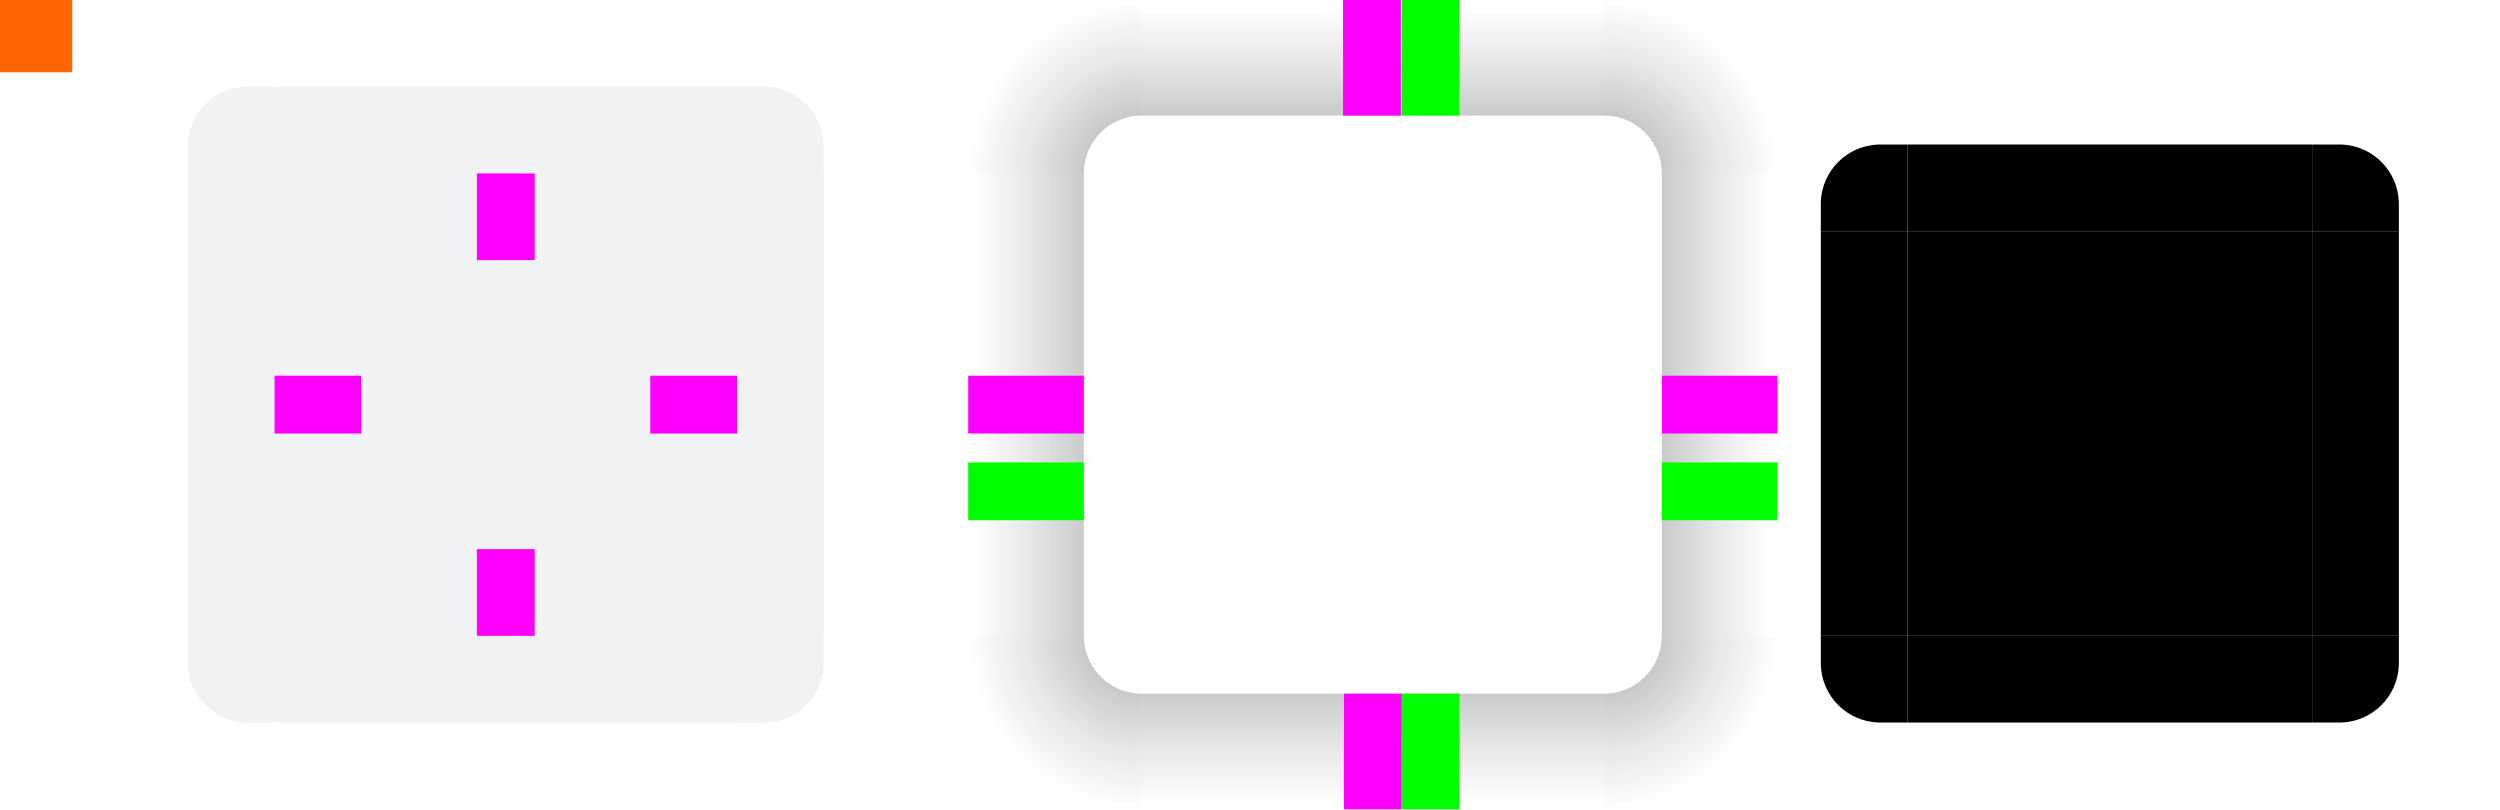
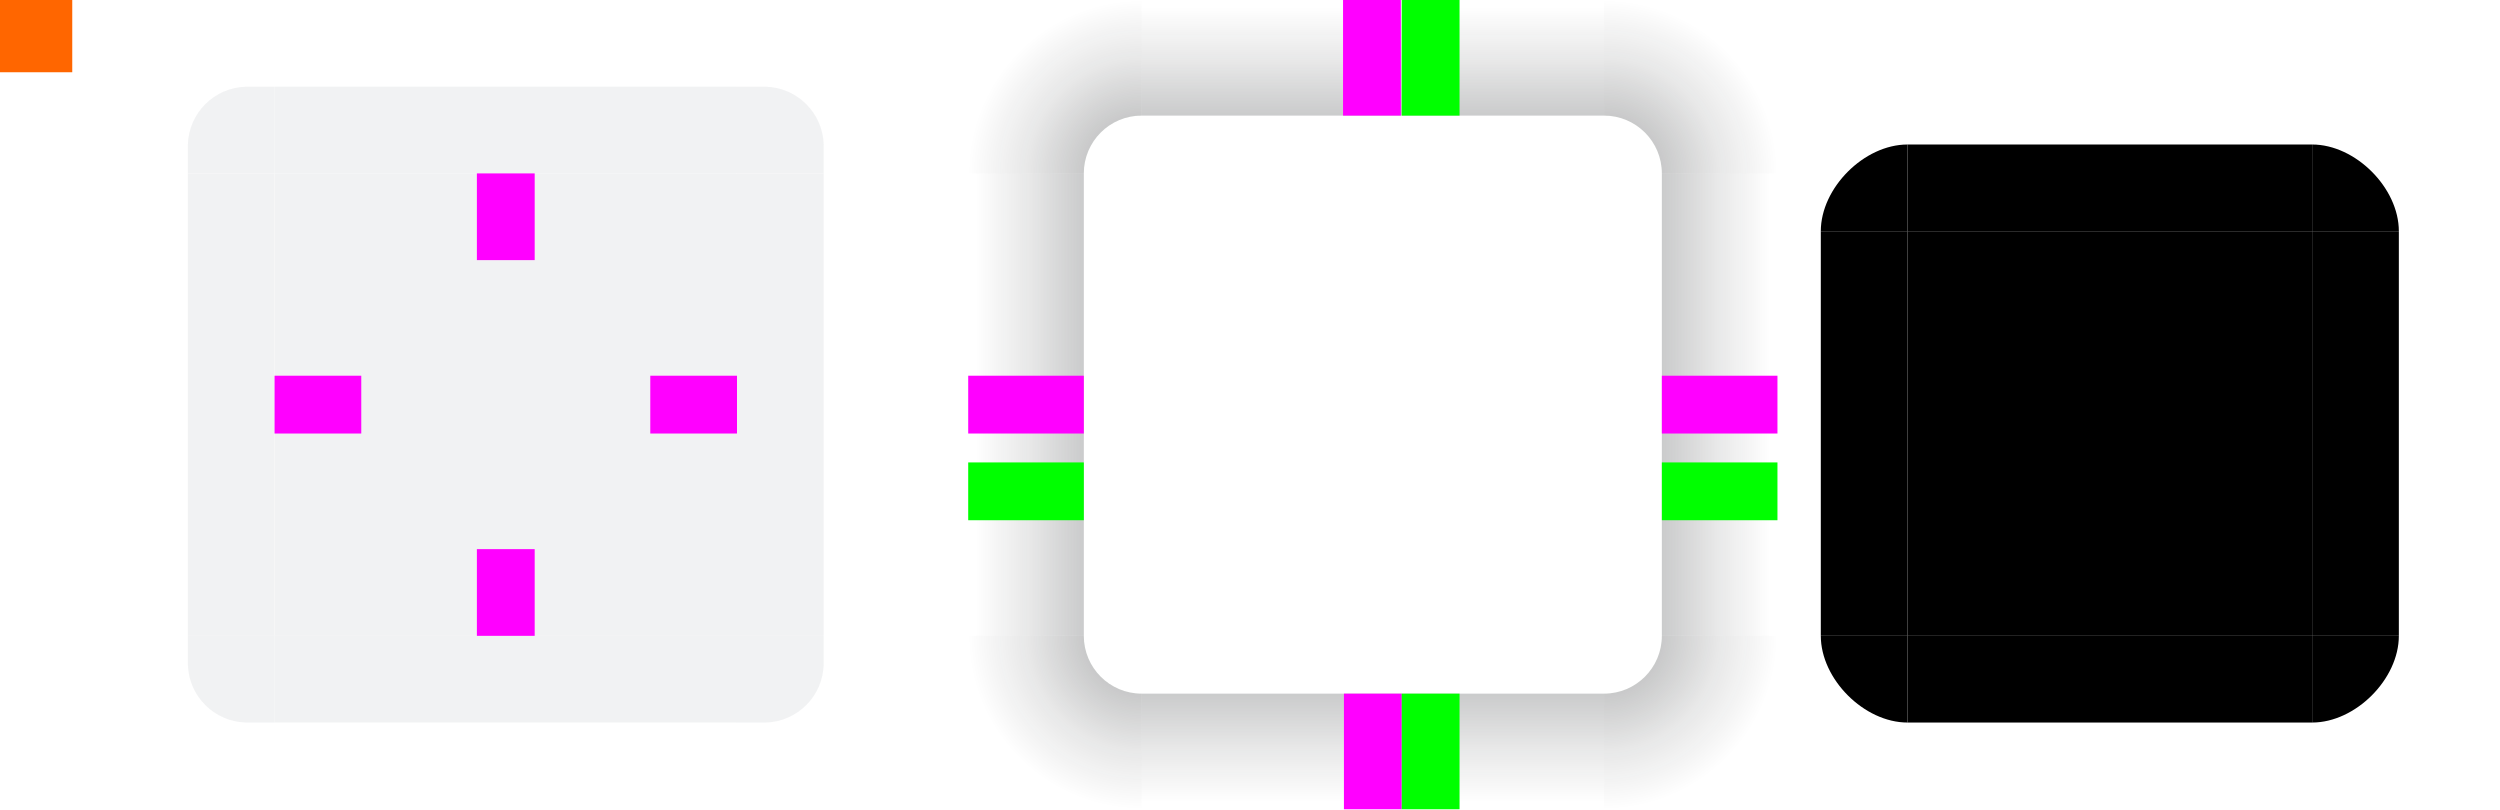
<svg xmlns="http://www.w3.org/2000/svg" xmlns:xlink="http://www.w3.org/1999/xlink" width="173" height="56" viewBox="0 0 173 56" id="svg2" version="1.1">
  <style type="text/css" id="current-color-scheme">
      .ColorScheme-Text {
        color:#31363b;
        stop-color:#31363b;
      }
      .ColorScheme-Background {
        color:#eff0f1;
        stop-color:#eff0f1;
      }
      .ColorScheme-Highlight {
        color:#3daee9;
        stop-color:#3daee9;
      }
      .ColorScheme-ViewText {
        color:#31363b;
        stop-color:#31363b;
      }
      .ColorScheme-ViewBackground {
        color:#fcfcfc;
        stop-color:#fcfcfc;
      }
      .ColorScheme-ViewHover {
        color:#93cee9;
        stop-color:#93cee9;
      }
      .ColorScheme-ViewFocus{
        color:#3daee9;
        stop-color:#3daee9;
      }
      .ColorScheme-ButtonText {
        color:#31363b;
        stop-color:#31363b;
      }
      .ColorScheme-ButtonBackground {
        color:#eff0f1;
        stop-color:#eff0f1;
      }
      .ColorScheme-ButtonHover {
        color:#93cee9;
        stop-color:#93cee9;
      }
      .ColorScheme-ButtonFocus{
        color:#3daee9;
        stop-color:#3daee9;
      }
      </style>
  <defs id="defs4">
    <style type="text/css" id="style22">
      .ColorScheme-Text {
        color:#31363b;
      }
      .ColorScheme-Background {
        color:#eff0f1;
      }
      .ColorScheme-Highlight {
        color:#3daee9;
      }
      .ColorScheme-ViewText {
        color:#31363b;
      }
      .ColorScheme-ViewBackground {
        color:#fcfcfc;
      }
      .ColorScheme-ViewHover {
        color:#93cee9;
      }
      .ColorScheme-ViewFocus{
        color:#3daee9;
      }
      .ColorScheme-ButtonText {
        color:#31363b;
      }
      .ColorScheme-ButtonBackground {
        color:#eff0f1;
      }
      .ColorScheme-ButtonHover {
        color:#93cee9;
      }
      .ColorScheme-ButtonFocus{
        color:#3daee9;
      }
      </style>
    <style id="current-color-scheme-2" type="text/css">
      .ColorScheme-Text {
        color:#7B7C7E;
      }
      .ColorScheme-Background{
        color:#EFF0F1;
      }
      .ColorScheme-Highlight{
        color:#3DAEE6;
      }
      .ColorScheme-ViewText {
        color:#7B7C7E;
      }
      .ColorScheme-ViewBackground{
        color:#FCFCFC;
      }
      .ColorScheme-ViewHover {
        color:#3DAEE6;
      }
      .ColorScheme-ViewFocus{
        color:#1E92FF;
      }
      .ColorScheme-ButtonText {
        color:#7B7C7E;
      }
      .ColorScheme-ButtonBackground{
        color:#EFF0F1;
      }
      .ColorScheme-ButtonHover {
        color:#3DAEE6;
      }
      .ColorScheme-ButtonFocus{
        color:#1E92FF;
      }
</style>
    <linearGradient id="linearGradient3828-0">
      <stop id="stop3830-7" offset="0" style="stop-color:#232629;stop-opacity:0.239" />
      <stop style="stop-color:#1a1c1e;stop-opacity:0.239" offset="0.33" id="stop3836-9" />
      <stop style="stop-color:#111314;stop-opacity:0.098" offset="0.66" id="stop3832-0" />
      <stop id="stop3834-0" offset="1" style="stop-color:#000000;stop-opacity:0;" />
    </linearGradient>
    <linearGradient xlink:href="#linearGradient3809-3" id="linearGradient1030" gradientUnits="userSpaceOnUse" gradientTransform="translate(-998.3621,-158)" x1="65" y1="233" x2="65" y2="225.513" />
    <linearGradient id="linearGradient3809-3">
      <stop id="stop3811-1" offset="0" style="stop-color:#232629;stop-opacity:0.239;" />
      <stop style="stop-color:#111314;stop-opacity:0.098;" offset="0.5" id="stop3817-3" />
      <stop id="stop3815-2" offset="1" style="stop-color:#000000;stop-opacity:0;" />
    </linearGradient>
    <radialGradient xlink:href="#linearGradient3828-0" id="radialGradient1024" gradientUnits="userSpaceOnUse" gradientTransform="matrix(0,2,2,0,-397,848.3621)" cx="50" cy="238" fx="50" fy="238" r="6" />
    <linearGradient xlink:href="#linearGradient3809-3" id="linearGradient1022" gradientUnits="userSpaceOnUse" gradientTransform="translate(29,-1185.362)" x1="65" y1="233" x2="65" y2="225.513" />
    <radialGradient xlink:href="#linearGradient3828-0" id="radialGradient1032" gradientUnits="userSpaceOnUse" gradientTransform="matrix(0,2,-2,0,587,848.3621)" cx="50" cy="238" fx="50" fy="238" r="6" />
    <linearGradient xlink:href="#linearGradient3809-3" id="linearGradient1020" gradientUnits="userSpaceOnUse" gradientTransform="translate(-998.3621,-348)" x1="65" y1="233" x2="65" y2="225.513" />
    <radialGradient xlink:href="#linearGradient3828-0" id="radialGradient1026" gradientUnits="userSpaceOnUse" gradientTransform="matrix(0,-2,-2,0,587,1016.362)" cx="50" cy="238" fx="50" fy="238" r="6" />
    <linearGradient xlink:href="#linearGradient3809-3" id="linearGradient1018" gradientUnits="userSpaceOnUse" gradientTransform="translate(29.00001,679.3622)" x1="65" y1="233" x2="65" y2="225.513" />
    <radialGradient xlink:href="#linearGradient3828-0" id="radialGradient1028" gradientUnits="userSpaceOnUse" gradientTransform="matrix(0,-2,2,0,-397,1016.362)" cx="50" cy="238" fx="50" fy="238" r="6" />
  </defs>
  <g id="layer1" transform="translate(0,-904.3622)">
    <g id="shadow-bottom">
      <rect transform="scale(1,-1)" style="fill:url(#linearGradient1022);fill-opacity:1;stroke:none;stroke-width:1.05" id="rect916" width="32" height="8" x="79" y="-960.362" />
      <rect style="opacity:0;fill:#000000;fill-opacity:1;stroke:none;stroke-width:3.78;stroke-linecap:square;stroke-linejoin:round;stroke-miterlimit:4;stroke-dasharray:none;stroke-opacity:1" id="rect894" width="4" height="4" x="86" y="948.362" ry="0" />
    </g>
    <g id="shadow-right">
      <rect transform="matrix(0,-1,-1,0,0,0)" y="-123" x="-948.362" height="8" width="32" id="rect918" style="fill:url(#linearGradient1020);fill-opacity:1;stroke:none;stroke-width:2.219" />
      <rect ry="0" y="918.362" x="111" height="4" width="4" id="rect892" style="opacity:0;fill:#000000;fill-opacity:1;stroke:none;stroke-width:3.78;stroke-linecap:square;stroke-linejoin:round;stroke-miterlimit:4;stroke-dasharray:none;stroke-opacity:1" />
    </g>
    <g id="shadow-top">
      <rect y="904.362" x="79" height="8" width="32" id="rect914" style="fill:url(#linearGradient1018);fill-opacity:1;stroke:none;stroke-width:1.05" />
      <rect ry="0" y="912.362" x="86" height="4" width="4" id="rect888" style="opacity:0;fill:#000000;fill-opacity:1;stroke:none;stroke-width:3.78;stroke-linecap:square;stroke-linejoin:round;stroke-miterlimit:4;stroke-dasharray:none;stroke-opacity:1" />
    </g>
    <g id="shadow-left">
      <rect transform="rotate(-90)" style="fill:url(#linearGradient1030);fill-opacity:1;stroke:none;stroke-width:2.219" id="rect912" width="32" height="8" x="-948.362" y="67" />
      <rect style="opacity:0;fill:#000000;fill-opacity:1;stroke:none;stroke-width:3.78;stroke-linecap:square;stroke-linejoin:round;stroke-miterlimit:4;stroke-dasharray:none;stroke-opacity:1" id="rect890" width="4" height="4" x="75" y="918.362" ry="0" />
    </g>
    <path style="fill:url(#radialGradient1024);fill-opacity:1;stroke:none" d="m 67,960.362 v -12 H 75 c 0,2.209 1.791,4 4,4 v 8 z" id="shadow-bottomleft" />
    <path id="shadow-bottomright" d="m 123,960.362 v -12 h -8 c 0,2.209 -1.791,4 -4,4 v 8 z" style="fill:url(#radialGradient1032);fill-opacity:1;stroke:none" />
    <rect style="opacity:1;fill:#ff6600;fill-opacity:1;stroke:none" id="hint-tile-center" width="5" height="5" x="0" y="904.362" />
    <g id="top">
      <rect y="-51" x="-916.362" height="32" width="6" id="rect4152" style="opacity:0.85;fill:currentColor;fill-opacity:1;stroke:none" transform="matrix(0,-1,-1,0,0,0)" class="ColorScheme-Background" />
    </g>
    <g id="bottom">
      <rect transform="matrix(0,1,-1,0,0,0)" style="opacity:0.85;fill:currentColor;fill-opacity:1;stroke:none" id="rect4148" width="6" height="32" x="948.362" y="-51" class="ColorScheme-Background" />
    </g>
    <g id="left">
      <rect transform="scale(-1,1)" style="opacity:0.85;fill:currentColor;fill-opacity:1;stroke:none" id="rect4144" width="6" height="32" x="-19" y="916.362" class="ColorScheme-Background" />
    </g>
    <g id="right">
      <rect y="916.362" x="51" height="32" width="6" id="rect4140" style="opacity:0.85;fill:currentColor;fill-opacity:1;stroke:none" class="ColorScheme-Background" />
    </g>
    <g id="center">
      <rect y="916.362" x="19" height="32" width="32" id="rect4401" style="opacity:1;fill:none;fill-opacity:1;stroke:none" />
      <rect style="opacity:0.85;fill:currentColor;fill-opacity:1;stroke:none" id="rect4138" width="32" height="32" x="19" y="916.362" class="ColorScheme-Background" />
    </g>
    <rect style="fill:#ff00ff;fill-opacity:1;stroke:none" id="hint-top-margin" width="4" height="6" x="33" y="916.362" />
    <rect y="942.362" x="33" height="6" width="4" id="hint-bottom-margin" style="fill:#ff00ff;fill-opacity:1;stroke:none" />
    <rect y="-51" x="930.362" height="6" width="4" id="hint-right-margin" style="fill:#ff00ff;fill-opacity:1;stroke:none" transform="matrix(0,1,-1,0,0,0)" />
    <rect style="fill:#ff00ff;fill-opacity:1;stroke:none" id="hint-left-margin" width="4" height="6" x="930.362" y="-25" transform="matrix(0,1,-1,0,0,0)" />
    <rect style="fill:#00ff00;fill-opacity:1;stroke:none" id="hint-top-inset" width="4" height="0" x="33" y="904.362" />
    <rect y="954.362" x="33" height="0" width="4" id="hint-bottom-inset" style="fill:#00ff00;fill-opacity:1;stroke:none" />
    <rect y="-63" x="930.362" height="0" width="4" id="hint-right-inset" style="fill:#00ff00;fill-opacity:1;stroke:none" transform="matrix(0,1,-1,0,0,0)" />
    <rect style="fill:#00ff00;fill-opacity:1;stroke:none" id="hint-left-inset" width="4" height="0" x="930.362" y="-13" transform="matrix(0,1,-1,0,0,0)" />
-     <text id="text4270" y="134.595" x="195.142" style="font-size:14px;font-style:normal;font-variant:normal;font-weight:bold;font-stretch:normal;text-align:justify;line-height:125%;writing-mode:lr-tb;text-anchor:start;fill:#000000;fill-opacity:1;stroke:none;font-family:Gill Sans" xml:space="preserve">
-       <tspan y="134.595" x="195.142" id="tspan4272" />
-     </text>
+     <text id="text4270" y="134.595" x="195.142" style="font-style:normal;font-variant:normal;font-weight:bold;font-stretch:normal;font-size:14px;line-height:125%;font-family:'Gill Sans';text-align:justify;writing-mode:lr-tb;text-anchor:start;fill:#000000;fill-opacity:1;stroke:none" xml:space="preserve" />
    <g style="opacity:0.979" transform="matrix(-0.75,0,0,0.75,130.3076,670.8414)" id="g3041" />
    <g id="shadow-center" transform="translate(59.93931,-2.080249e-5)">
      <rect style="opacity:1;fill:none;fill-opacity:1;stroke:none" id="rect4908" width="32" height="32" x="19" y="916.362" />
      <rect y="916.362" x="19" height="32" width="32" id="rect4910" style="opacity:1;fill:none;fill-opacity:1;stroke:none" />
    </g>
    <rect y="904.362" x="92.939" height="8" width="4" id="shadow-hint-top-margin" style="fill:#ff00ff;fill-opacity:1;stroke:none;stroke-width:1.155" />
    <rect style="fill:#ff00ff;fill-opacity:1;stroke:none;stroke-width:1.155" id="shadow-hint-bottom-margin" width="4" height="8" x="93" y="952.362" />
    <rect transform="rotate(90)" style="fill:#ff00ff;fill-opacity:1;stroke:none;stroke-width:1.155" id="shadow-hint-right-margin" width="4" height="8" x="930.362" y="-123" />
    <rect transform="rotate(90)" y="-75" x="930.362" height="8" width="4" id="shadow-hint-left-margin" style="fill:#ff00ff;fill-opacity:1;stroke:none;stroke-width:1.155" />
    <rect y="904.362" x="97" height="8" width="4" id="shadow-hint-top-inset" style="fill:#00ff00;fill-opacity:1;stroke:none;stroke-width:1.155" />
    <rect style="fill:#00ff00;fill-opacity:1;stroke:none;stroke-width:1.155" id="shadow-hint-bottom-inset" width="4" height="8" x="97" y="952.362" />
    <rect transform="rotate(90)" style="fill:#00ff00;fill-opacity:1;stroke:none;stroke-width:1.155" id="shadow-hint-right-inset" width="4" height="8" x="936.362" y="-123" />
    <rect transform="rotate(90)" y="-75" x="936.362" height="8" width="4" id="shadow-hint-left-inset" style="fill:#00ff00;fill-opacity:1;stroke:none;stroke-width:1.155" />
    <rect y="914.362" x="132" height="6" width="28" style="opacity:1;fill:#000000;fill-opacity:1;stroke:none;stroke-width:0.928;stroke-linecap:round;stroke-linejoin:round;stroke-miterlimit:4;stroke-dasharray:none;stroke-dashoffset:0;stroke-opacity:1;paint-order:normal" id="mask-top" />
    <rect y="920.362" x="132" height="28" width="28" style="opacity:1;fill:#000000;fill-opacity:1;stroke:none;stroke-width:2.005;stroke-linecap:round;stroke-linejoin:round;stroke-miterlimit:4;stroke-dasharray:none;stroke-dashoffset:0;stroke-opacity:1;paint-order:normal" id="mask-center" />
    <rect transform="scale(1,-1)" y="-954.362" x="132" height="6" width="28" style="opacity:1;fill:#000000;fill-opacity:1;stroke:none;stroke-width:0.928;stroke-linecap:round;stroke-linejoin:round;stroke-miterlimit:4;stroke-dasharray:none;stroke-dashoffset:0;stroke-opacity:1;paint-order:normal" id="mask-bottom" />
    <rect transform="rotate(90)" y="-132" x="920.362" height="6" width="28" style="opacity:1;fill:#000000;fill-opacity:1;stroke:none;stroke-width:0.928;stroke-linecap:round;stroke-linejoin:round;stroke-miterlimit:4;stroke-dasharray:none;stroke-dashoffset:0;stroke-opacity:1;paint-order:normal" id="mask-left" />
    <rect transform="rotate(90)" y="-166" x="920.362" height="6" width="28" style="opacity:1;fill:#000000;fill-opacity:1;stroke:none;stroke-width:0.928;stroke-linecap:round;stroke-linejoin:round;stroke-miterlimit:4;stroke-dasharray:none;stroke-dashoffset:0;stroke-opacity:1;paint-order:normal" id="mask-right" />
    <path class="ColorScheme-Background" style="opacity:0.85;fill:currentColor;stroke-width:2" d="m 17,910.362 c -2.183,0.067 -3.933,1.817 -4,4 v 2 h 6 v -6 z" id="topleft" />
    <path id="topright" d="m 57,914.362 c -0.067,-2.183 -1.817,-3.933 -4,-4 h -2 v 6 h 6 z" style="opacity:0.85;fill:currentColor;stroke-width:2" class="ColorScheme-Background" />
    <path class="ColorScheme-Background" style="opacity:0.85;fill:currentColor;stroke-width:2" d="m 53,954.362 c 2.183,-0.067 3.933,-1.817 4,-4 v -2 h -6 v 6 z" id="bottomright" />
    <path id="bottomleft" d="m 13,950.362 c 0.067,2.183 1.817,3.933 4,4 h 2 v -6 h -6 z" style="opacity:0.85;fill:currentColor;stroke-width:2" class="ColorScheme-Background" />
    <path style="fill:url(#radialGradient1026);fill-opacity:1;stroke:none;stroke-width:2" d="m 123,904.362 v 12 h -8 c 0,-2.209 -1.791,-4 -4,-4 v -8 z" id="shadow-topright" />
    <path id="shadow-topleft" d="m 67,904.362 v 12 h 8 c 0,-2.209 1.791,-4 4,-4 v -8 z" style="fill:url(#radialGradient1028);fill-opacity:1;stroke:none;stroke-width:2" />
-     <path style="opacity:1;fill:#000000;fill-opacity:1;stroke-width:2" d="m 126,950.362 c 0.067,2.183 1.817,3.933 4,4 h 2 v -6 h -6 z" id="mask-bottomleft" />
-     <path id="mask-bottomright" d="m 162,954.362 c 2.183,-0.067 3.933,-1.817 4,-4 v -2 h -6 v 6 z" style="opacity:1;fill:#000000;fill-opacity:1;stroke-width:2" />
-     <path style="opacity:1;fill:#000000;fill-opacity:1;stroke-width:2" d="m 166,918.362 c -0.067,-2.183 -1.817,-3.933 -4,-4 h -2 v 6 h 6 z" id="mask-topright" />
-     <path id="mask-topleft" d="m 130,914.362 c -2.183,0.067 -3.933,1.817 -4,4 v 2 h 6 v -6 z" style="opacity:1;fill:#000000;fill-opacity:1;stroke-width:2" />
+     <path style="opacity:1;fill:#000000;fill-opacity:1;stroke-width:2" d="m 132,954.362 v -6 h -6 c 0,3 3,6 6,6 z" id="mask-bottomleft" />
+     <path id="mask-bottomright" d="m 166,948.362 h -6 v 6 c 3,4e-5 6,-3 6,-6 z" style="opacity:1;fill:#000000;fill-opacity:1;stroke-width:2" />
+     <path style="opacity:1;fill:#000000;fill-opacity:1;stroke-width:2" d="m 160,914.362 v 6 h 6 c 0,-3 -3,-6 -6,-6 z" id="mask-topright" />
+     <path id="mask-topleft" d="m 126,920.362 h 6 v -6 c -3,4e-5 -6,3 -6,6 z" style="opacity:1;fill:#000000;fill-opacity:1;stroke-width:2" />
  </g>
</svg>
